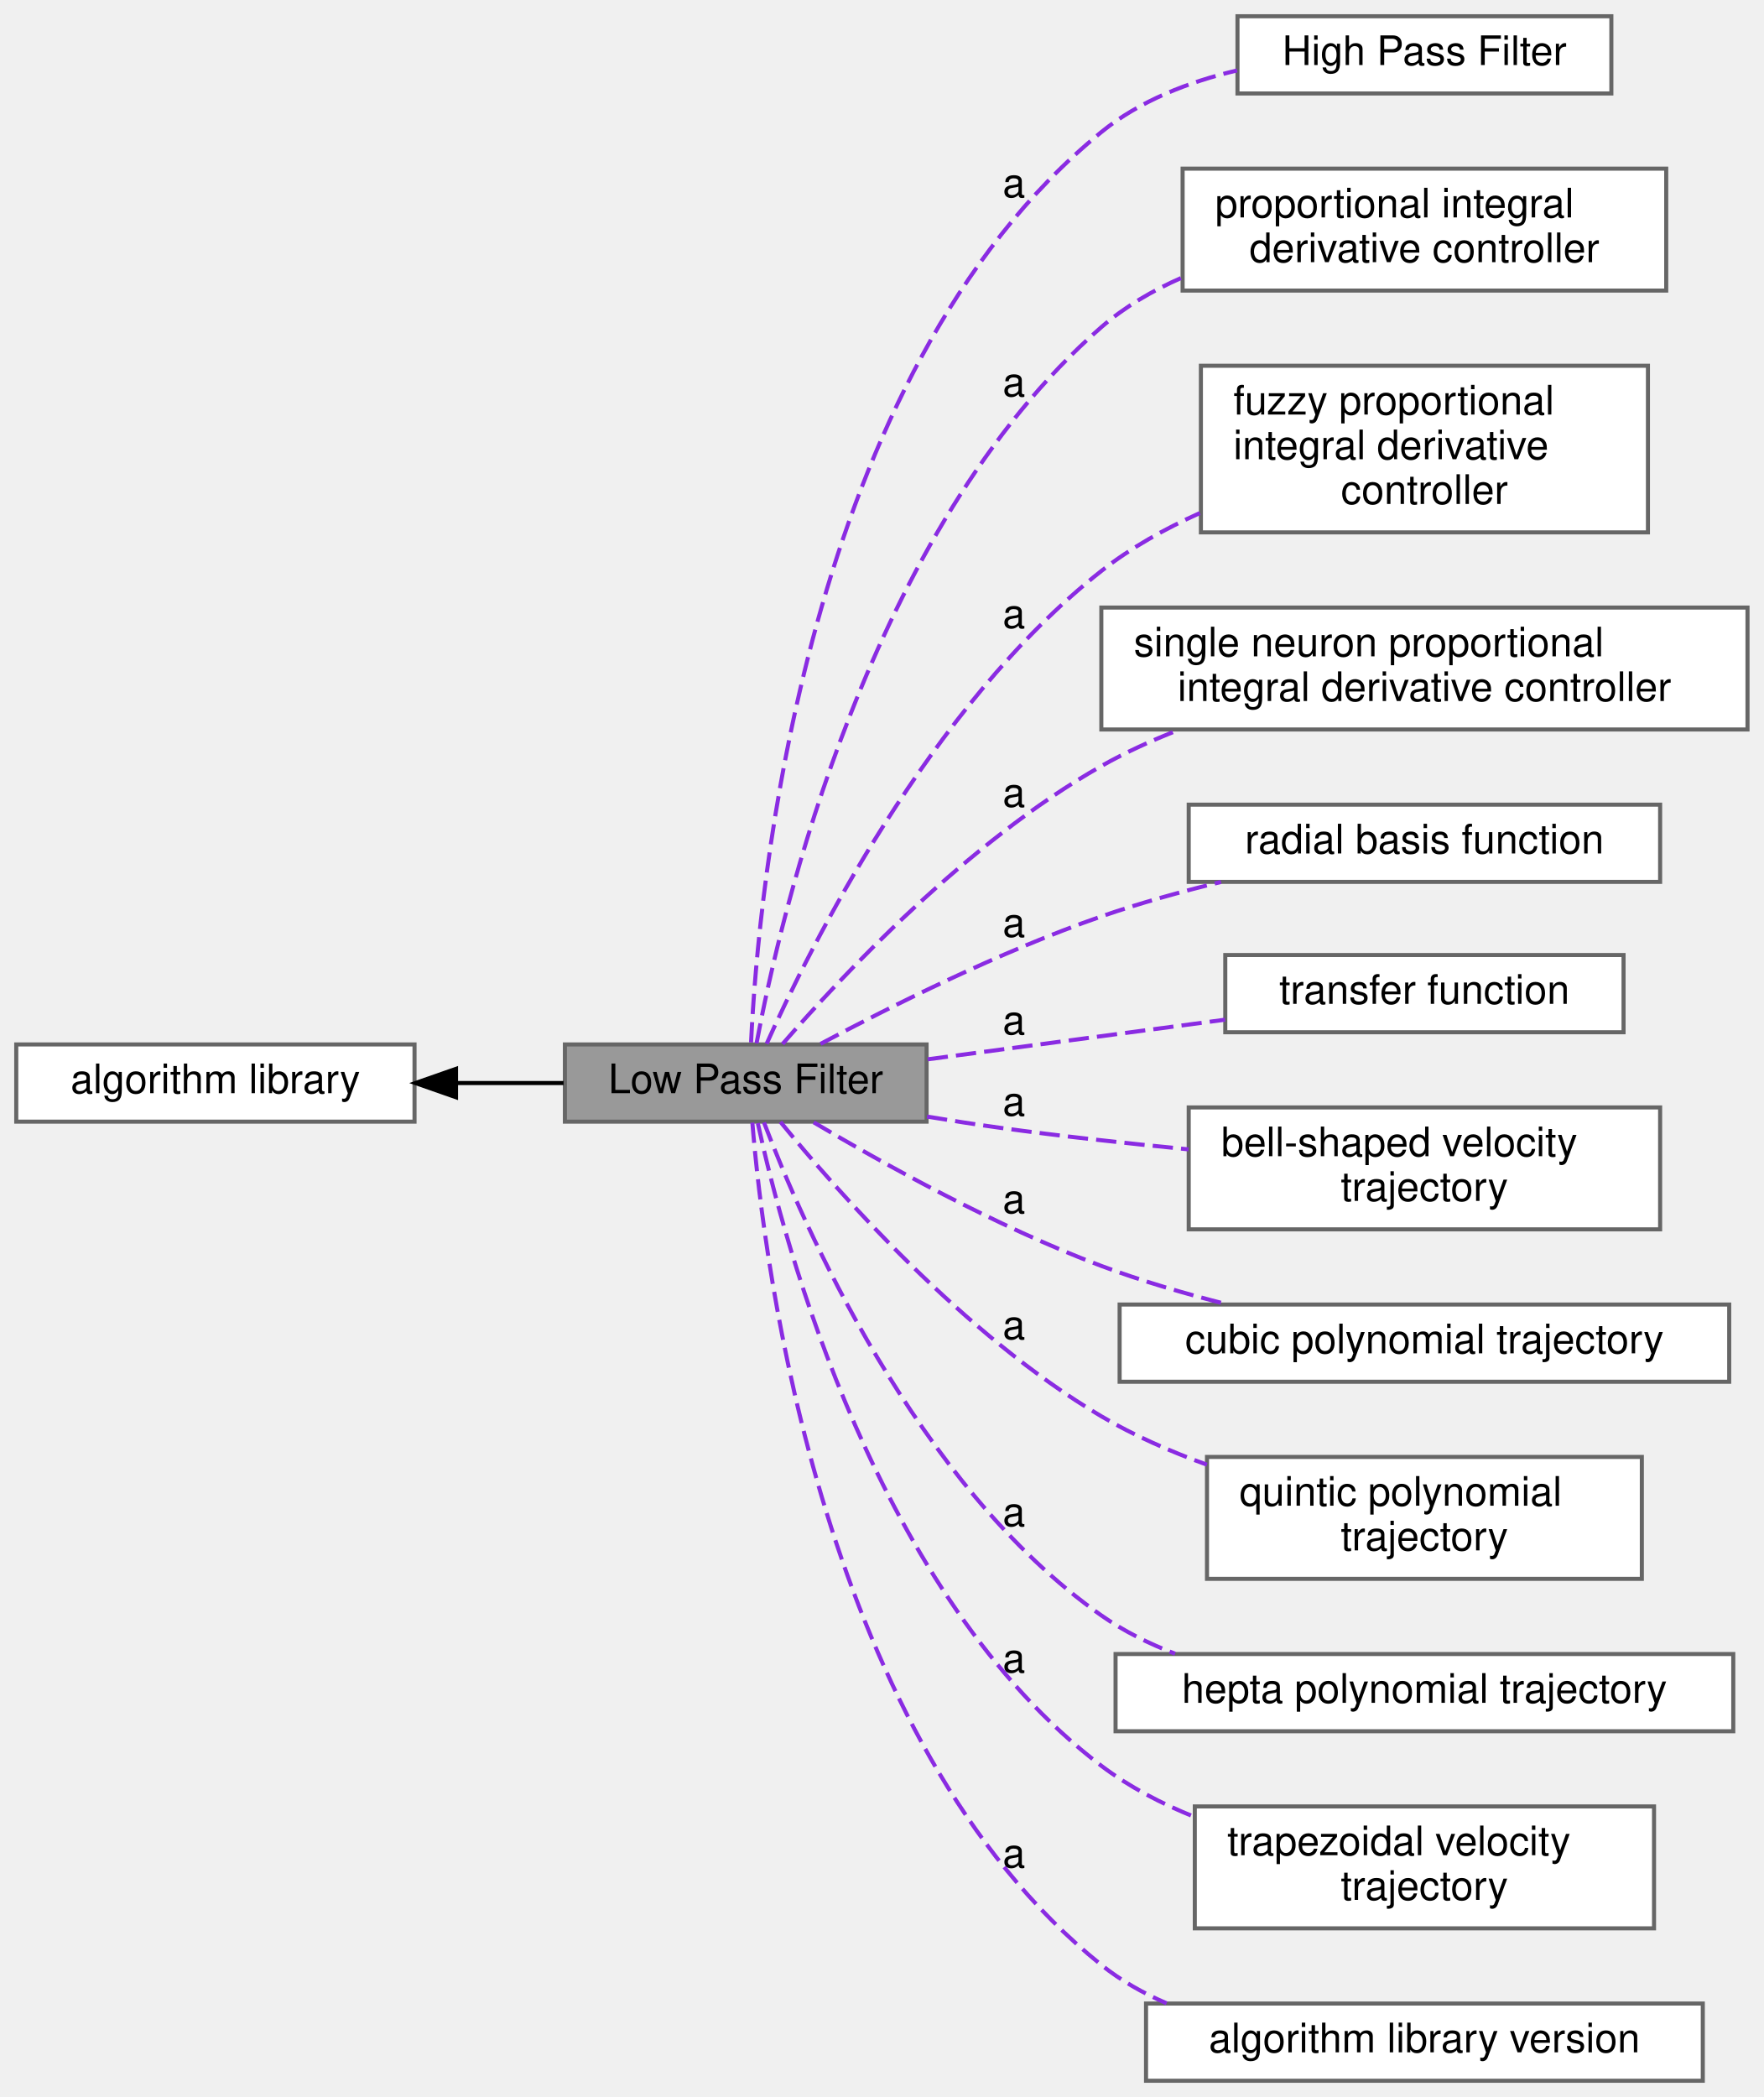
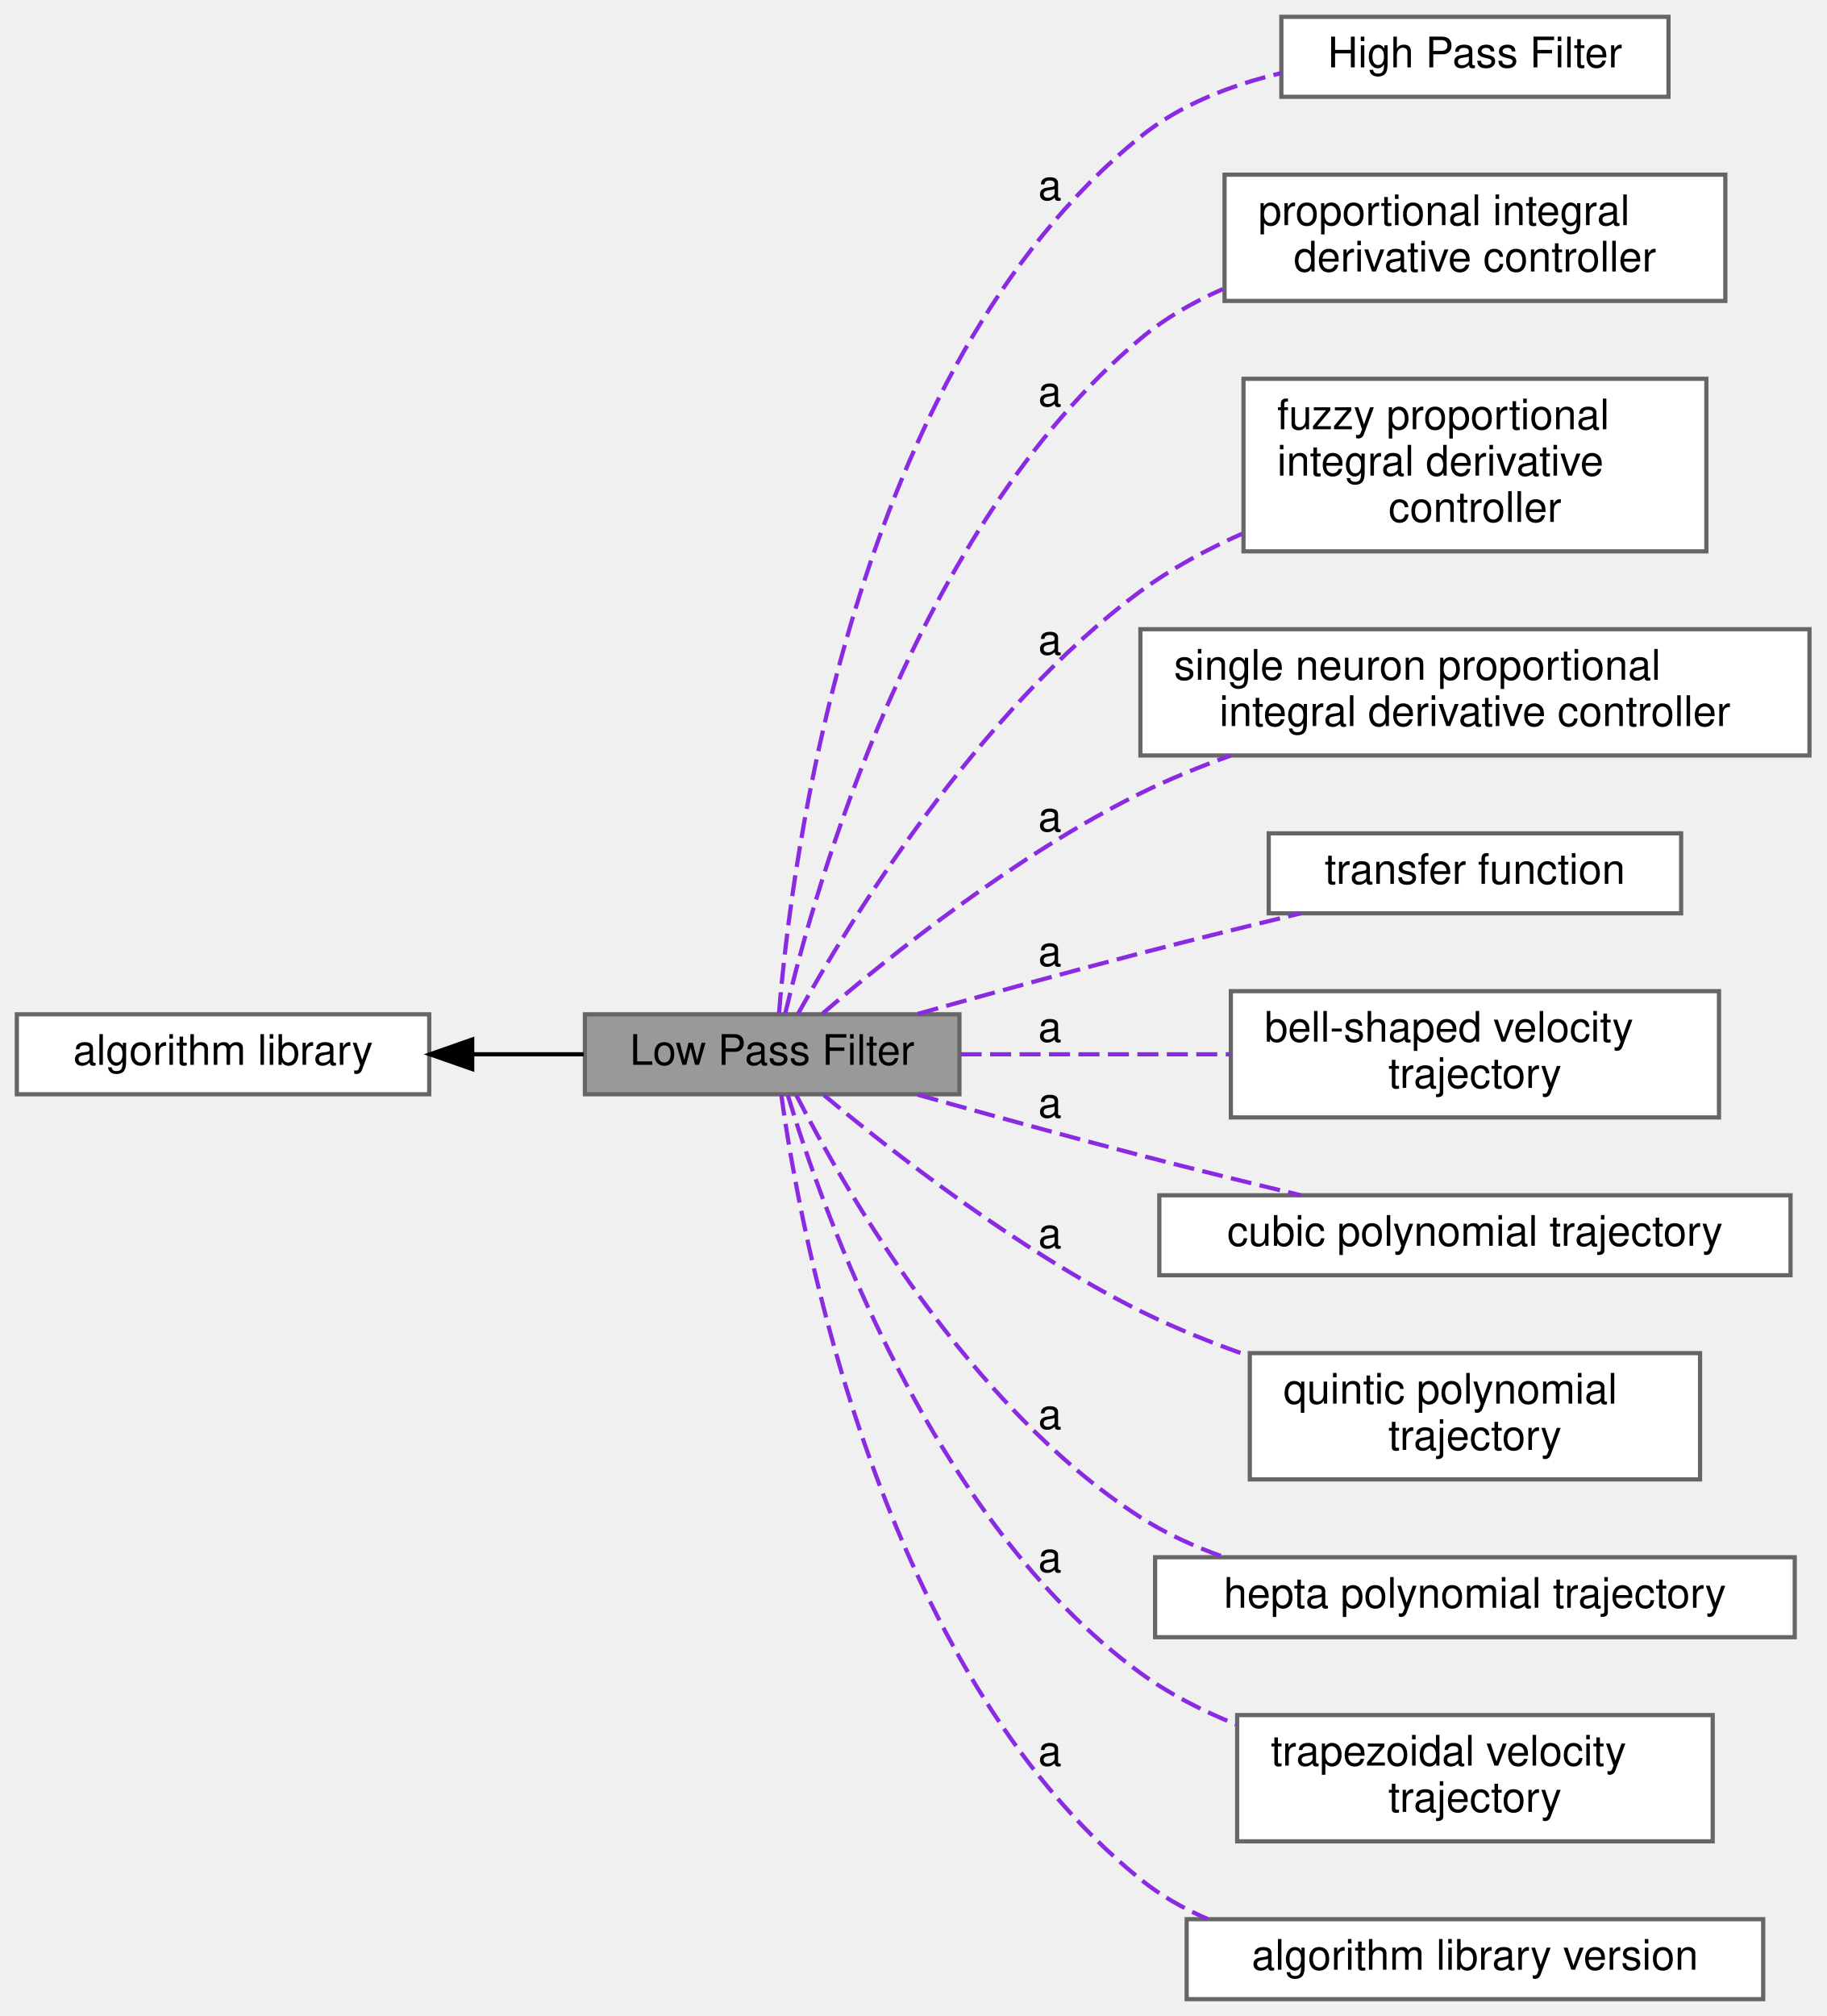
- <svg xmlns="http://www.w3.org/2000/svg" xmlns:xlink="http://www.w3.org/1999/xlink" width="434pt" height="516pt" viewBox="0.00 0.00 434.00 516.00">
-   <g id="graph0" class="graph" transform="scale(1 1) rotate(0) translate(4 512)">
+ <svg xmlns="http://www.w3.org/2000/svg" xmlns:xlink="http://www.w3.org/1999/xlink" width="434pt" height="479pt" viewBox="0.00 0.00 434.00 479.00">
+   <g id="graph0" class="graph" transform="scale(1 1) rotate(0) translate(4 475)">
    <g id="Node000002" class="node">
      <g id="a_Node000002">
        <a xlink:href="../../df/d91/group__A.html" target="_top" xlink:title=" ">
-           <polygon fill="white" stroke="#666666" points="98,-255 0,-255 0,-236 98,-236 98,-255" />
-           <text text-anchor="middle" x="49" y="-243" font-family="Helvetica,sans-Serif" font-size="10.00">algorithm library</text>
+           <polygon fill="white" stroke="#666666" points="98,-234 0,-234 0,-215 98,-215 98,-234" />
+           <text text-anchor="middle" x="49" y="-222" font-family="Helvetica,sans-Serif" font-size="10.00">algorithm library</text>
        </a>
      </g>
    </g>
    <g id="Node000001" class="node">
      <g id="a_Node000001">
        <a xlink:title=" ">
-           <polygon fill="#999999" stroke="#666666" points="224,-255 135,-255 135,-236 224,-236 224,-255" />
-           <text text-anchor="middle" x="179.5" y="-243" font-family="Helvetica,sans-Serif" font-size="10.00">Low Pass Filter</text>
+           <polygon fill="#999999" stroke="#666666" points="224,-234 135,-234 135,-215 224,-215 224,-234" />
+           <text text-anchor="middle" x="179.5" y="-222" font-family="Helvetica,sans-Serif" font-size="10.00">Low Pass Filter</text>
        </a>
      </g>
    </g>
    <g id="edge1" class="edge">
-       <path fill="none" stroke="black" d="M108.46,-245.5C117.27,-245.5 126.24,-245.5 134.68,-245.5" />
-       <polygon fill="black" stroke="black" points="108.21,-242 98.21,-245.5 108.21,-249 108.21,-242" />
+       <path fill="none" stroke="black" d="M108.46,-224.5C117.27,-224.5 126.24,-224.5 134.68,-224.5" />
+       <polygon fill="black" stroke="black" points="108.21,-221 98.21,-224.5 108.21,-228 108.21,-221" />
    </g>
    <g id="Node000003" class="node">
      <g id="a_Node000003">
        <a xlink:href="../../dd/d71/group__A__HPF.html" target="_top" xlink:title=" ">
-           <polygon fill="white" stroke="#666666" points="392.5,-508 300.5,-508 300.5,-489 392.5,-489 392.5,-508" />
-           <text text-anchor="middle" x="346.5" y="-496" font-family="Helvetica,sans-Serif" font-size="10.00">High Pass Filter</text>
+           <polygon fill="white" stroke="#666666" points="392.5,-471 300.5,-471 300.5,-452 392.5,-452 392.5,-471" />
+           <text text-anchor="middle" x="346.5" y="-459" font-family="Helvetica,sans-Serif" font-size="10.00">High Pass Filter</text>
        </a>
      </g>
    </g>
    <g id="edge2" class="edge">
-       <path fill="none" stroke="blueviolet" stroke-dasharray="5,2" d="M180.81,-255.49C182.54,-292.11 193.81,-419.85 267,-479.5 276.46,-487.21 288.55,-491.87 300.4,-494.67" />
-       <text text-anchor="middle" x="245.5" y="-463.5" font-family="Helvetica,sans-Serif" font-size="10.00">a</text>
+       <path fill="none" stroke="blueviolet" stroke-dasharray="5,2" d="M181.13,-234.27C183.92,-268.93 198.3,-386.94 267,-442.5 276.49,-450.17 288.59,-454.82 300.44,-457.62" />
+       <text text-anchor="middle" x="245.5" y="-427.5" font-family="Helvetica,sans-Serif" font-size="10.00">a</text>
    </g>
    <g id="Node000004" class="node">
      <g id="a_Node000004">
        <a xlink:href="../../d8/da8/group__A__PID.html" target="_top" xlink:title=" ">
-           <polygon fill="white" stroke="#666666" points="406,-470.5 287,-470.5 287,-440.5 406,-440.5 406,-470.5" />
-           <text text-anchor="start" x="295" y="-458.5" font-family="Helvetica,sans-Serif" font-size="10.00">proportional integral</text>
-           <text text-anchor="middle" x="346.5" y="-447.5" font-family="Helvetica,sans-Serif" font-size="10.00"> derivative controller</text>
+           <polygon fill="white" stroke="#666666" points="406,-433.5 287,-433.5 287,-403.5 406,-403.5 406,-433.5" />
+           <text text-anchor="start" x="295" y="-421.5" font-family="Helvetica,sans-Serif" font-size="10.00">proportional integral</text>
+           <text text-anchor="middle" x="346.5" y="-410.5" font-family="Helvetica,sans-Serif" font-size="10.00"> derivative controller</text>
        </a>
      </g>
    </g>
    <g id="edge3" class="edge">
-       <path fill="none" stroke="blueviolet" stroke-dasharray="5,2" d="M182.16,-255.27C187.89,-286.01 209.78,-381.7 267,-431.5 272.81,-436.55 279.65,-440.54 286.85,-443.69" />
-       <text text-anchor="middle" x="245.5" y="-414.5" font-family="Helvetica,sans-Serif" font-size="10.00">a</text>
+       <path fill="none" stroke="blueviolet" stroke-dasharray="5,2" d="M182.62,-234.25C189.42,-263.22 213.49,-349.57 267,-394.5 272.78,-399.36 279.54,-403.23 286.61,-406.32" />
+       <text text-anchor="middle" x="245.5" y="-378.5" font-family="Helvetica,sans-Serif" font-size="10.00">a</text>
    </g>
    <g id="Node000005" class="node">
      <g id="a_Node000005">
        <a xlink:href="../../dc/db1/group__A__PID__FUZZY.html" target="_top" xlink:title=" ">
-           <polygon fill="white" stroke="#666666" points="401.5,-422 291.5,-422 291.5,-381 401.5,-381 401.5,-422" />
-           <text text-anchor="start" x="299.5" y="-410" font-family="Helvetica,sans-Serif" font-size="10.00">fuzzy proportional</text>
-           <text text-anchor="start" x="299.5" y="-399" font-family="Helvetica,sans-Serif" font-size="10.00"> integral derivative</text>
-           <text text-anchor="middle" x="346.5" y="-388" font-family="Helvetica,sans-Serif" font-size="10.00"> controller</text>
+           <polygon fill="white" stroke="#666666" points="401.5,-385 291.5,-385 291.5,-344 401.5,-344 401.5,-385" />
+           <text text-anchor="start" x="299.5" y="-373" font-family="Helvetica,sans-Serif" font-size="10.00">fuzzy proportional</text>
+           <text text-anchor="start" x="299.5" y="-362" font-family="Helvetica,sans-Serif" font-size="10.00"> integral derivative</text>
+           <text text-anchor="middle" x="346.5" y="-351" font-family="Helvetica,sans-Serif" font-size="10.00"> controller</text>
        </a>
      </g>
    </g>
    <g id="edge4" class="edge">
-       <path fill="none" stroke="blueviolet" stroke-dasharray="5,2" d="M184.65,-255.18C195.09,-278.47 224.68,-338.17 267,-371.5 274.22,-377.19 282.64,-381.89 291.24,-385.75" />
-       <text text-anchor="middle" x="245.5" y="-357.5" font-family="Helvetica,sans-Serif" font-size="10.00">a</text>
+       <path fill="none" stroke="blueviolet" stroke-dasharray="5,2" d="M185.67,-234.17C197.4,-255.27 228.07,-305.83 267,-334.5 274.28,-339.86 282.64,-344.39 291.13,-348.17" />
+       <text text-anchor="middle" x="245.5" y="-319.5" font-family="Helvetica,sans-Serif" font-size="10.00">a</text>
    </g>
    <g id="Node000006" class="node">
      <g id="a_Node000006">
        <a xlink:href="../../db/d33/group__A__PID__NEURO.html" target="_top" xlink:title=" ">
-           <polygon fill="white" stroke="#666666" points="426,-362.5 267,-362.5 267,-332.5 426,-332.5 426,-362.5" />
-           <text text-anchor="start" x="275" y="-350.5" font-family="Helvetica,sans-Serif" font-size="10.00">single neuron proportional</text>
-           <text text-anchor="middle" x="346.5" y="-339.5" font-family="Helvetica,sans-Serif" font-size="10.00"> integral derivative controller</text>
+           <polygon fill="white" stroke="#666666" points="426,-325.5 267,-325.5 267,-295.5 426,-295.5 426,-325.5" />
+           <text text-anchor="start" x="275" y="-313.5" font-family="Helvetica,sans-Serif" font-size="10.00">single neuron proportional</text>
+           <text text-anchor="middle" x="346.5" y="-302.5" font-family="Helvetica,sans-Serif" font-size="10.00"> integral derivative controller</text>
        </a>
      </g>
    </g>
    <g id="edge5" class="edge">
-       <path fill="none" stroke="blueviolet" stroke-dasharray="5,2" d="M188.57,-255.12C202.78,-271.48 233.92,-304.77 267,-323.5 272.95,-326.87 279.43,-329.82 286.03,-332.39" />
-       <text text-anchor="middle" x="245.5" y="-313.5" font-family="Helvetica,sans-Serif" font-size="10.00">a</text>
+       <path fill="none" stroke="blueviolet" stroke-dasharray="5,2" d="M191.49,-234.2C207.22,-247.64 237.52,-271.92 267,-286.5 273.77,-289.85 281.1,-292.84 288.47,-295.48" />
+       <text text-anchor="middle" x="245.5" y="-277.5" font-family="Helvetica,sans-Serif" font-size="10.00">a</text>
    </g>
    <g id="Node000007" class="node">
      <g id="a_Node000007">
-         <a xlink:href="../../dd/dd8/group__A__RBF.html" target="_top" xlink:title=" ">
-           <polygon fill="white" stroke="#666666" points="404.5,-314 288.5,-314 288.5,-295 404.5,-295 404.5,-314" />
-           <text text-anchor="middle" x="346.5" y="-302" font-family="Helvetica,sans-Serif" font-size="10.00">radial basis function</text>
-         </a>
-       </g>
-     </g>
-     <g id="edge6" class="edge">
-       <path fill="none" stroke="blueviolet" stroke-dasharray="5,2" d="M197.92,-255.14C215.06,-264.29 242.19,-277.89 267,-286.5 276.38,-289.75 286.59,-292.59 296.46,-294.98" />
-       <text text-anchor="middle" x="245.5" y="-281.5" font-family="Helvetica,sans-Serif" font-size="10.00">a</text>
-     </g>
-     <g id="Node000008" class="node">
-       <g id="a_Node000008">
        <a xlink:href="../../d0/ddd/group__A__TF.html" target="_top" xlink:title=" ">
          <polygon fill="white" stroke="#666666" points="395.5,-277 297.5,-277 297.5,-258 395.5,-258 395.5,-277" />
          <text text-anchor="middle" x="346.5" y="-265" font-family="Helvetica,sans-Serif" font-size="10.00">transfer function</text>
        </a>
      </g>
    </g>
-     <g id="edge7" class="edge">
-       <path fill="none" stroke="blueviolet" stroke-dasharray="5,2" d="M224.28,-251.34C246.82,-254.34 274.33,-258.01 297.45,-261.09" />
-       <text text-anchor="middle" x="245.5" y="-257.5" font-family="Helvetica,sans-Serif" font-size="10.00">a</text>
+     <g id="edge6" class="edge">
+       <path fill="none" stroke="blueviolet" stroke-dasharray="5,2" d="M214.11,-234.11C230.1,-238.6 249.5,-243.96 267,-248.5 279.35,-251.71 292.84,-255.03 305.1,-257.99" />
+       <text text-anchor="middle" x="245.5" y="-245.5" font-family="Helvetica,sans-Serif" font-size="10.00">a</text>
    </g>
-     <g id="Node000009" class="node">
-       <g id="a_Node000009">
+     <g id="Node000008" class="node">
+       <g id="a_Node000008">
        <a xlink:href="../../d6/d1e/group__A__TRAJBELL.html" target="_top" xlink:title=" ">
          <polygon fill="white" stroke="#666666" points="404.5,-239.5 288.5,-239.5 288.5,-209.5 404.5,-209.5 404.5,-239.5" />
          <text text-anchor="start" x="296.5" y="-227.5" font-family="Helvetica,sans-Serif" font-size="10.00">bell-shaped velocity</text>
          <text text-anchor="middle" x="346.5" y="-216.5" font-family="Helvetica,sans-Serif" font-size="10.00"> trajectory</text>
        </a>
      </g>
    </g>
-     <g id="edge8" class="edge">
-       <path fill="none" stroke="blueviolet" stroke-dasharray="5,2" d="M224.11,-237.25C230.11,-236.25 236.2,-235.3 242,-234.5 257.02,-232.43 273.33,-230.65 288.46,-229.18" />
-       <text text-anchor="middle" x="245.5" y="-237.5" font-family="Helvetica,sans-Serif" font-size="10.00">a</text>
+     <g id="edge7" class="edge">
+       <path fill="none" stroke="blueviolet" stroke-dasharray="5,2" d="M224.28,-224.5C243.95,-224.5 267.42,-224.5 288.44,-224.5" />
+       <text text-anchor="middle" x="245.5" y="-227.5" font-family="Helvetica,sans-Serif" font-size="10.00">a</text>
    </g>
-     <g id="Node000010" class="node">
-       <g id="a_Node000010">
+     <g id="Node000009" class="node">
+       <g id="a_Node000009">
        <a xlink:href="../../d3/d9f/group__A__TRAJPOLY3.html" target="_top" xlink:title=" ">
          <polygon fill="white" stroke="#666666" points="421.5,-191 271.5,-191 271.5,-172 421.5,-172 421.5,-191" />
          <text text-anchor="middle" x="346.5" y="-179" font-family="Helvetica,sans-Serif" font-size="10.00">cubic polynomial trajectory</text>
        </a>
      </g>
    </g>
-     <g id="edge9" class="edge">
-       <path fill="none" stroke="blueviolet" stroke-dasharray="5,2" d="M196.22,-235.83C213.16,-225.78 241.16,-210.18 267,-200.5 276.85,-196.81 287.66,-193.65 298.03,-191.03" />
-       <text text-anchor="middle" x="245.5" y="-213.5" font-family="Helvetica,sans-Serif" font-size="10.00">a</text>
+     <g id="edge8" class="edge">
+       <path fill="none" stroke="blueviolet" stroke-dasharray="5,2" d="M214.11,-214.89C230.1,-210.4 249.5,-205.04 267,-200.5 279.35,-197.29 292.84,-193.97 305.1,-191.01" />
+       <text text-anchor="middle" x="245.5" y="-209.5" font-family="Helvetica,sans-Serif" font-size="10.00">a</text>
    </g>
-     <g id="Node000011" class="node">
-       <g id="a_Node000011">
+     <g id="Node000010" class="node">
+       <g id="a_Node000010">
        <a xlink:href="../../d2/d61/group__A__TRAJPOLY5.html" target="_top" xlink:title=" ">
          <polygon fill="white" stroke="#666666" points="400,-153.5 293,-153.5 293,-123.5 400,-123.5 400,-153.5" />
          <text text-anchor="start" x="301" y="-141.5" font-family="Helvetica,sans-Serif" font-size="10.00">quintic polynomial</text>
          <text text-anchor="middle" x="346.5" y="-130.5" font-family="Helvetica,sans-Serif" font-size="10.00"> trajectory</text>
        </a>
      </g>
    </g>
-     <g id="edge10" class="edge">
-       <path fill="none" stroke="blueviolet" stroke-dasharray="5,2" d="M188.03,-235.95C201.9,-218.98 233.15,-183.49 267,-163.5 275,-158.77 284.01,-154.83 292.98,-151.59" />
-       <text text-anchor="middle" x="245.5" y="-182.5" font-family="Helvetica,sans-Serif" font-size="10.00">a</text>
+     <g id="edge9" class="edge">
+       <path fill="none" stroke="blueviolet" stroke-dasharray="5,2" d="M191.81,-214.79C207.67,-201.6 237.87,-177.98 267,-163.5 275.07,-159.49 283.92,-155.94 292.68,-152.86" />
+       <text text-anchor="middle" x="245.5" y="-178.5" font-family="Helvetica,sans-Serif" font-size="10.00">a</text>
    </g>
-     <g id="Node000012" class="node">
-       <g id="a_Node000012">
+     <g id="Node000011" class="node">
+       <g id="a_Node000011">
        <a xlink:href="../../d9/dab/group__A__TRAJPOLY7.html" target="_top" xlink:title=" ">
          <polygon fill="white" stroke="#666666" points="422.5,-105 270.5,-105 270.5,-86 422.5,-86 422.5,-105" />
          <text text-anchor="middle" x="346.5" y="-93" font-family="Helvetica,sans-Serif" font-size="10.00">hepta polynomial trajectory</text>
        </a>
      </g>
    </g>
-     <g id="edge11" class="edge">
-       <path fill="none" stroke="blueviolet" stroke-dasharray="5,2" d="M183.99,-235.8C193.32,-211.3 221.28,-146.61 267,-114.5 272.51,-110.63 278.71,-107.55 285.15,-105.08" />
-       <text text-anchor="middle" x="245.5" y="-136.5" font-family="Helvetica,sans-Serif" font-size="10.00">a</text>
+     <g id="edge10" class="edge">
+       <path fill="none" stroke="blueviolet" stroke-dasharray="5,2" d="M185.24,-214.78C196.32,-193.13 226.12,-140.76 267,-114.5 273.02,-110.64 279.75,-107.56 286.68,-105.1" />
+       <text text-anchor="middle" x="245.5" y="-135.5" font-family="Helvetica,sans-Serif" font-size="10.00">a</text>
    </g>
-     <g id="Node000013" class="node">
-       <g id="a_Node000013">
+     <g id="Node000012" class="node">
+       <g id="a_Node000012">
        <a xlink:href="../../d7/d57/group__A__TRAJTRAP.html" target="_top" xlink:title=" ">
          <polygon fill="white" stroke="#666666" points="403,-67.5 290,-67.5 290,-37.5 403,-37.5 403,-67.5" />
          <text text-anchor="start" x="298" y="-55.5" font-family="Helvetica,sans-Serif" font-size="10.00">trapezoidal velocity</text>
          <text text-anchor="middle" x="346.5" y="-44.5" font-family="Helvetica,sans-Serif" font-size="10.00"> trajectory</text>
        </a>
      </g>
    </g>
-     <g id="edge12" class="edge">
-       <path fill="none" stroke="blueviolet" stroke-dasharray="5,2" d="M182.47,-235.63C188.84,-206.33 211.84,-119.31 267,-77.5 273.84,-72.32 281.78,-68.19 289.94,-64.91" />
-       <text text-anchor="middle" x="245.5" y="-100.5" font-family="Helvetica,sans-Serif" font-size="10.00">a</text>
+     <g id="edge11" class="edge">
+       <path fill="none" stroke="blueviolet" stroke-dasharray="5,2" d="M183.23,-214.76C191.23,-188.14 217.21,-113.76 267,-77.5 273.82,-72.53 281.67,-68.53 289.71,-65.3" />
+       <text text-anchor="middle" x="245.5" y="-101.5" font-family="Helvetica,sans-Serif" font-size="10.00">a</text>
    </g>
-     <g id="Node000014" class="node">
-       <g id="a_Node000014">
+     <g id="Node000013" class="node">
+       <g id="a_Node000013">
        <a xlink:href="../../d2/d1b/group__A__VERSION.html" target="_top" xlink:title=" ">
          <polygon fill="white" stroke="#666666" points="415,-19 278,-19 278,0 415,0 415,-19" />
          <text text-anchor="middle" x="346.5" y="-7" font-family="Helvetica,sans-Serif" font-size="10.00">algorithm library version</text>
        </a>
      </g>
    </g>
-     <g id="edge13" class="edge">
-       <path fill="none" stroke="blueviolet" stroke-dasharray="5,2" d="M181.13,-235.76C183.93,-201.2 198.36,-83.58 267,-28.5 271.81,-24.64 277.29,-21.54 283.06,-19.06" />
-       <text text-anchor="middle" x="245.5" y="-52.5" font-family="Helvetica,sans-Serif" font-size="10.00">a</text>
+     <g id="edge12" class="edge">
+       <path fill="none" stroke="blueviolet" stroke-dasharray="5,2" d="M181.66,-214.9C186.07,-182.85 204.82,-78.79 267,-28.5 271.8,-24.62 277.26,-21.51 283.03,-19.03" />
+       <text text-anchor="middle" x="245.5" y="-55.5" font-family="Helvetica,sans-Serif" font-size="10.00">a</text>
    </g>
  </g>
</svg>
